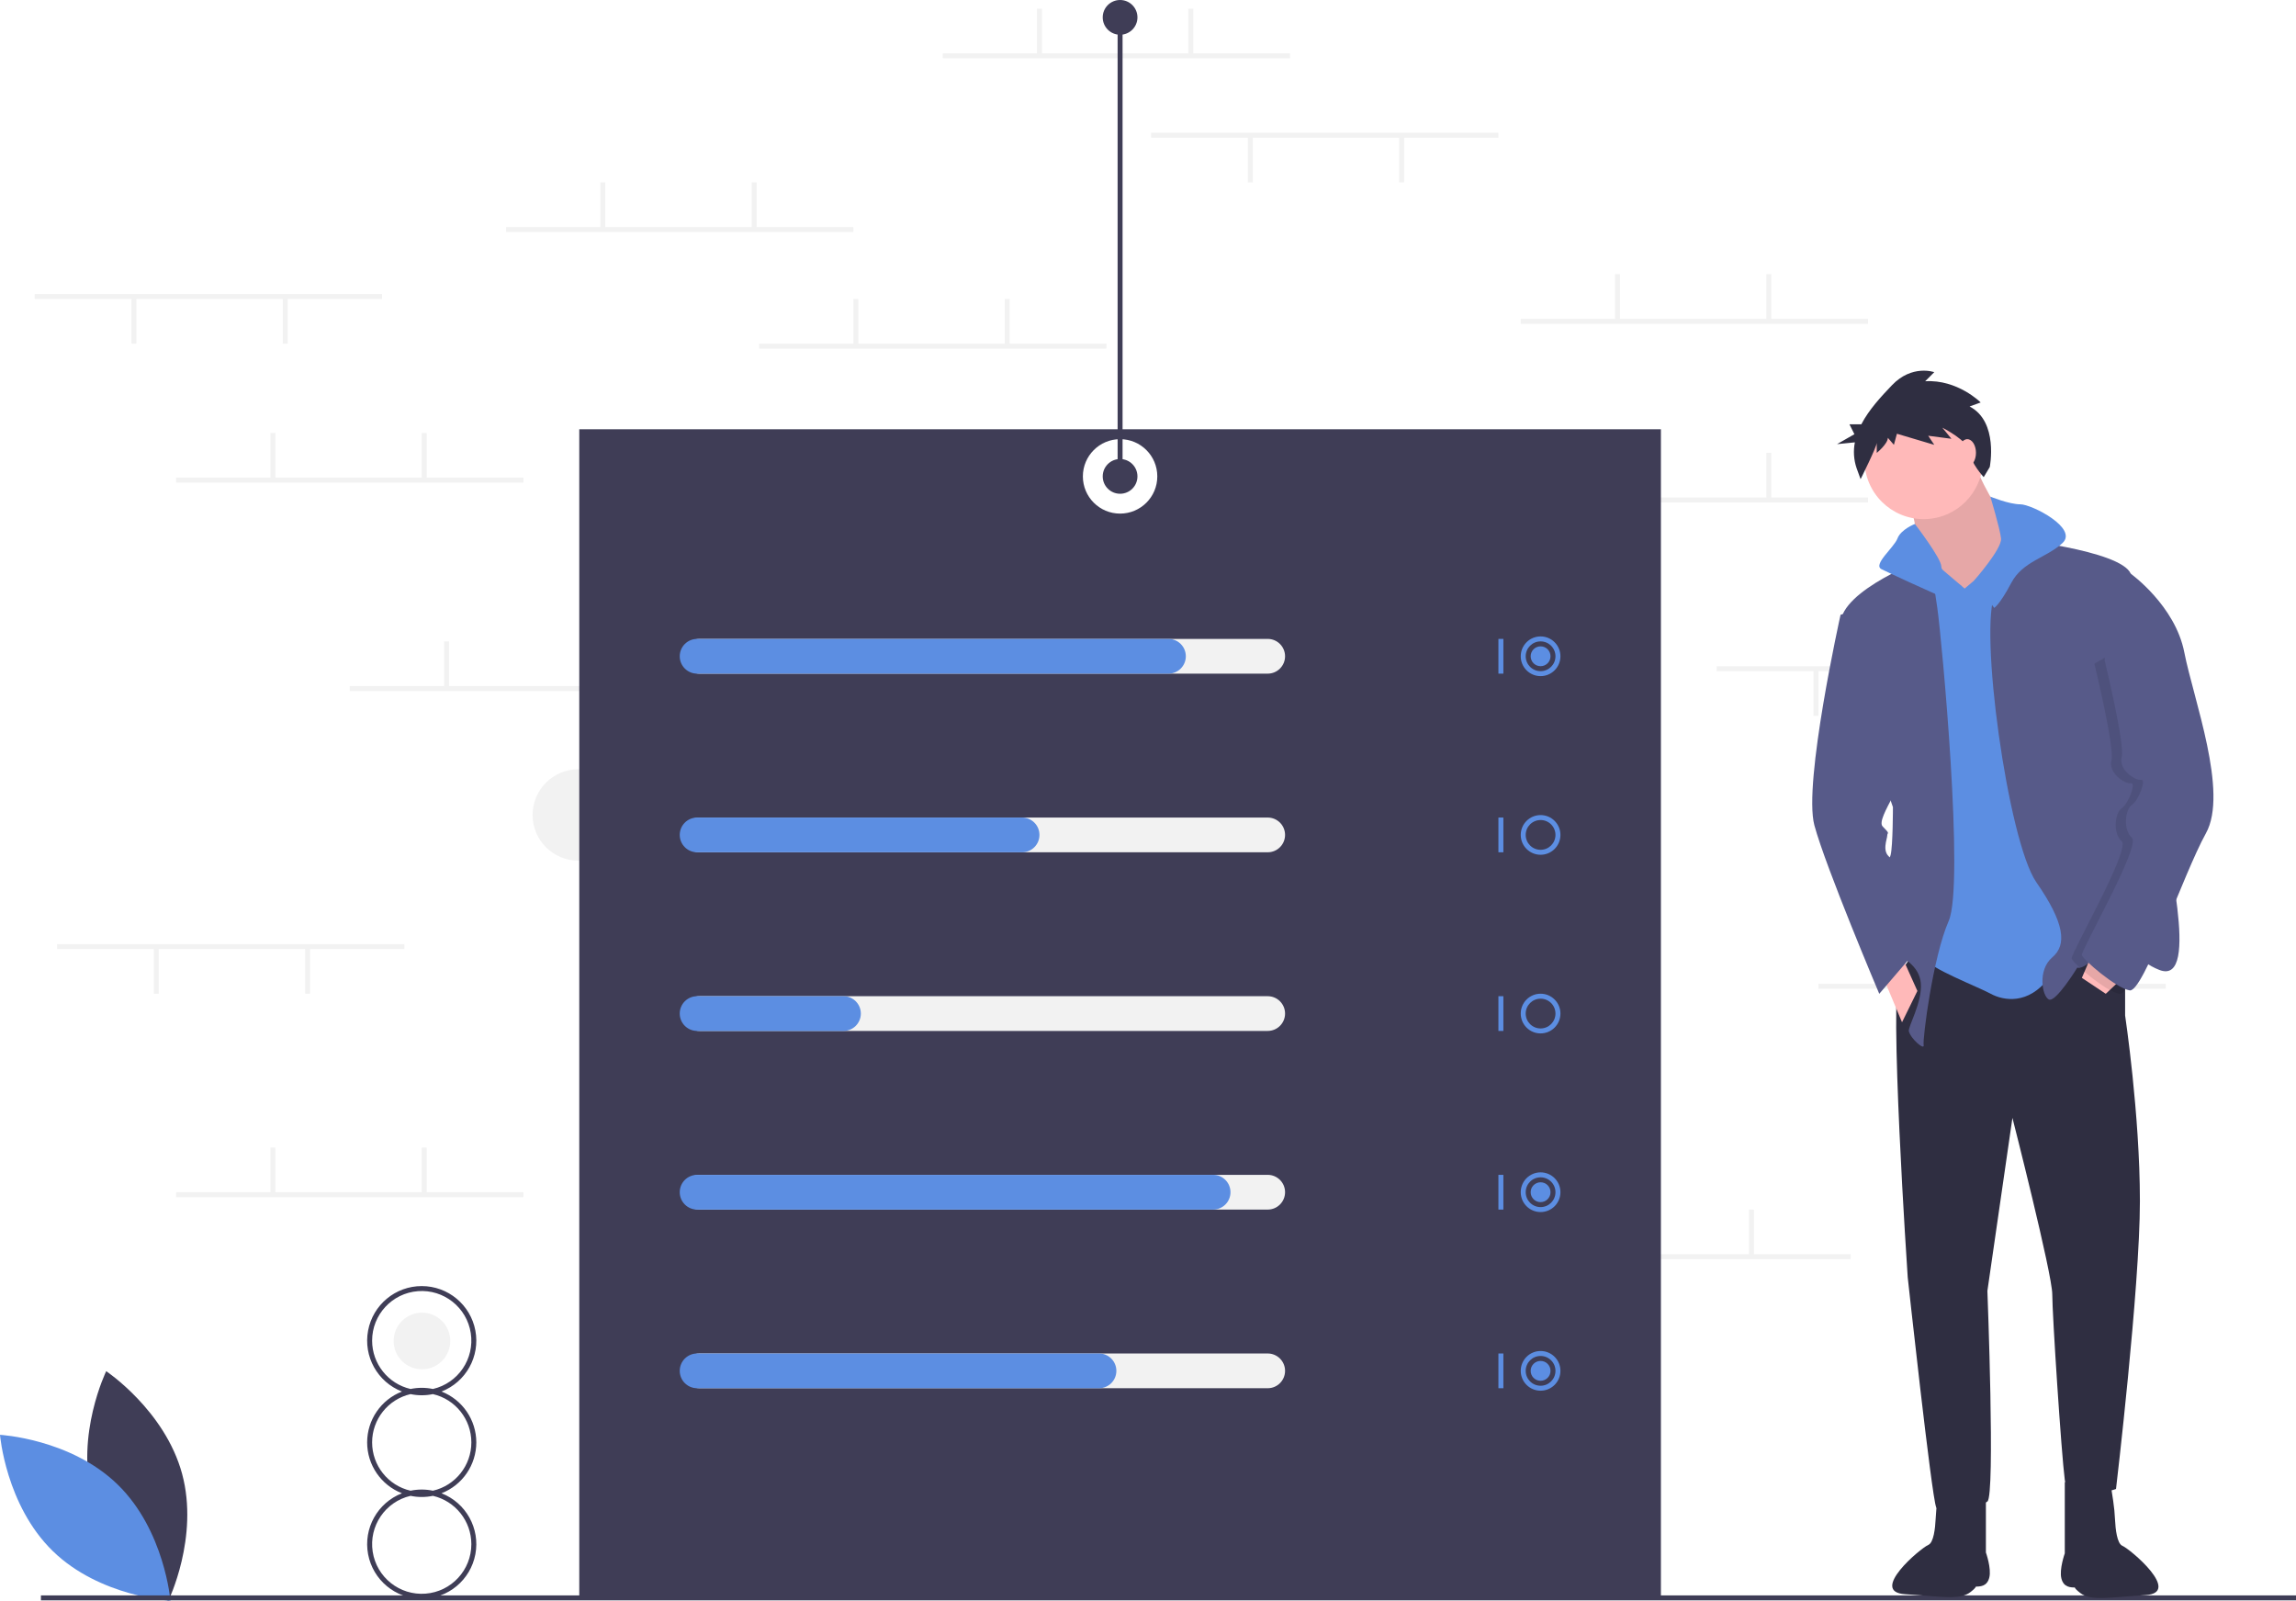
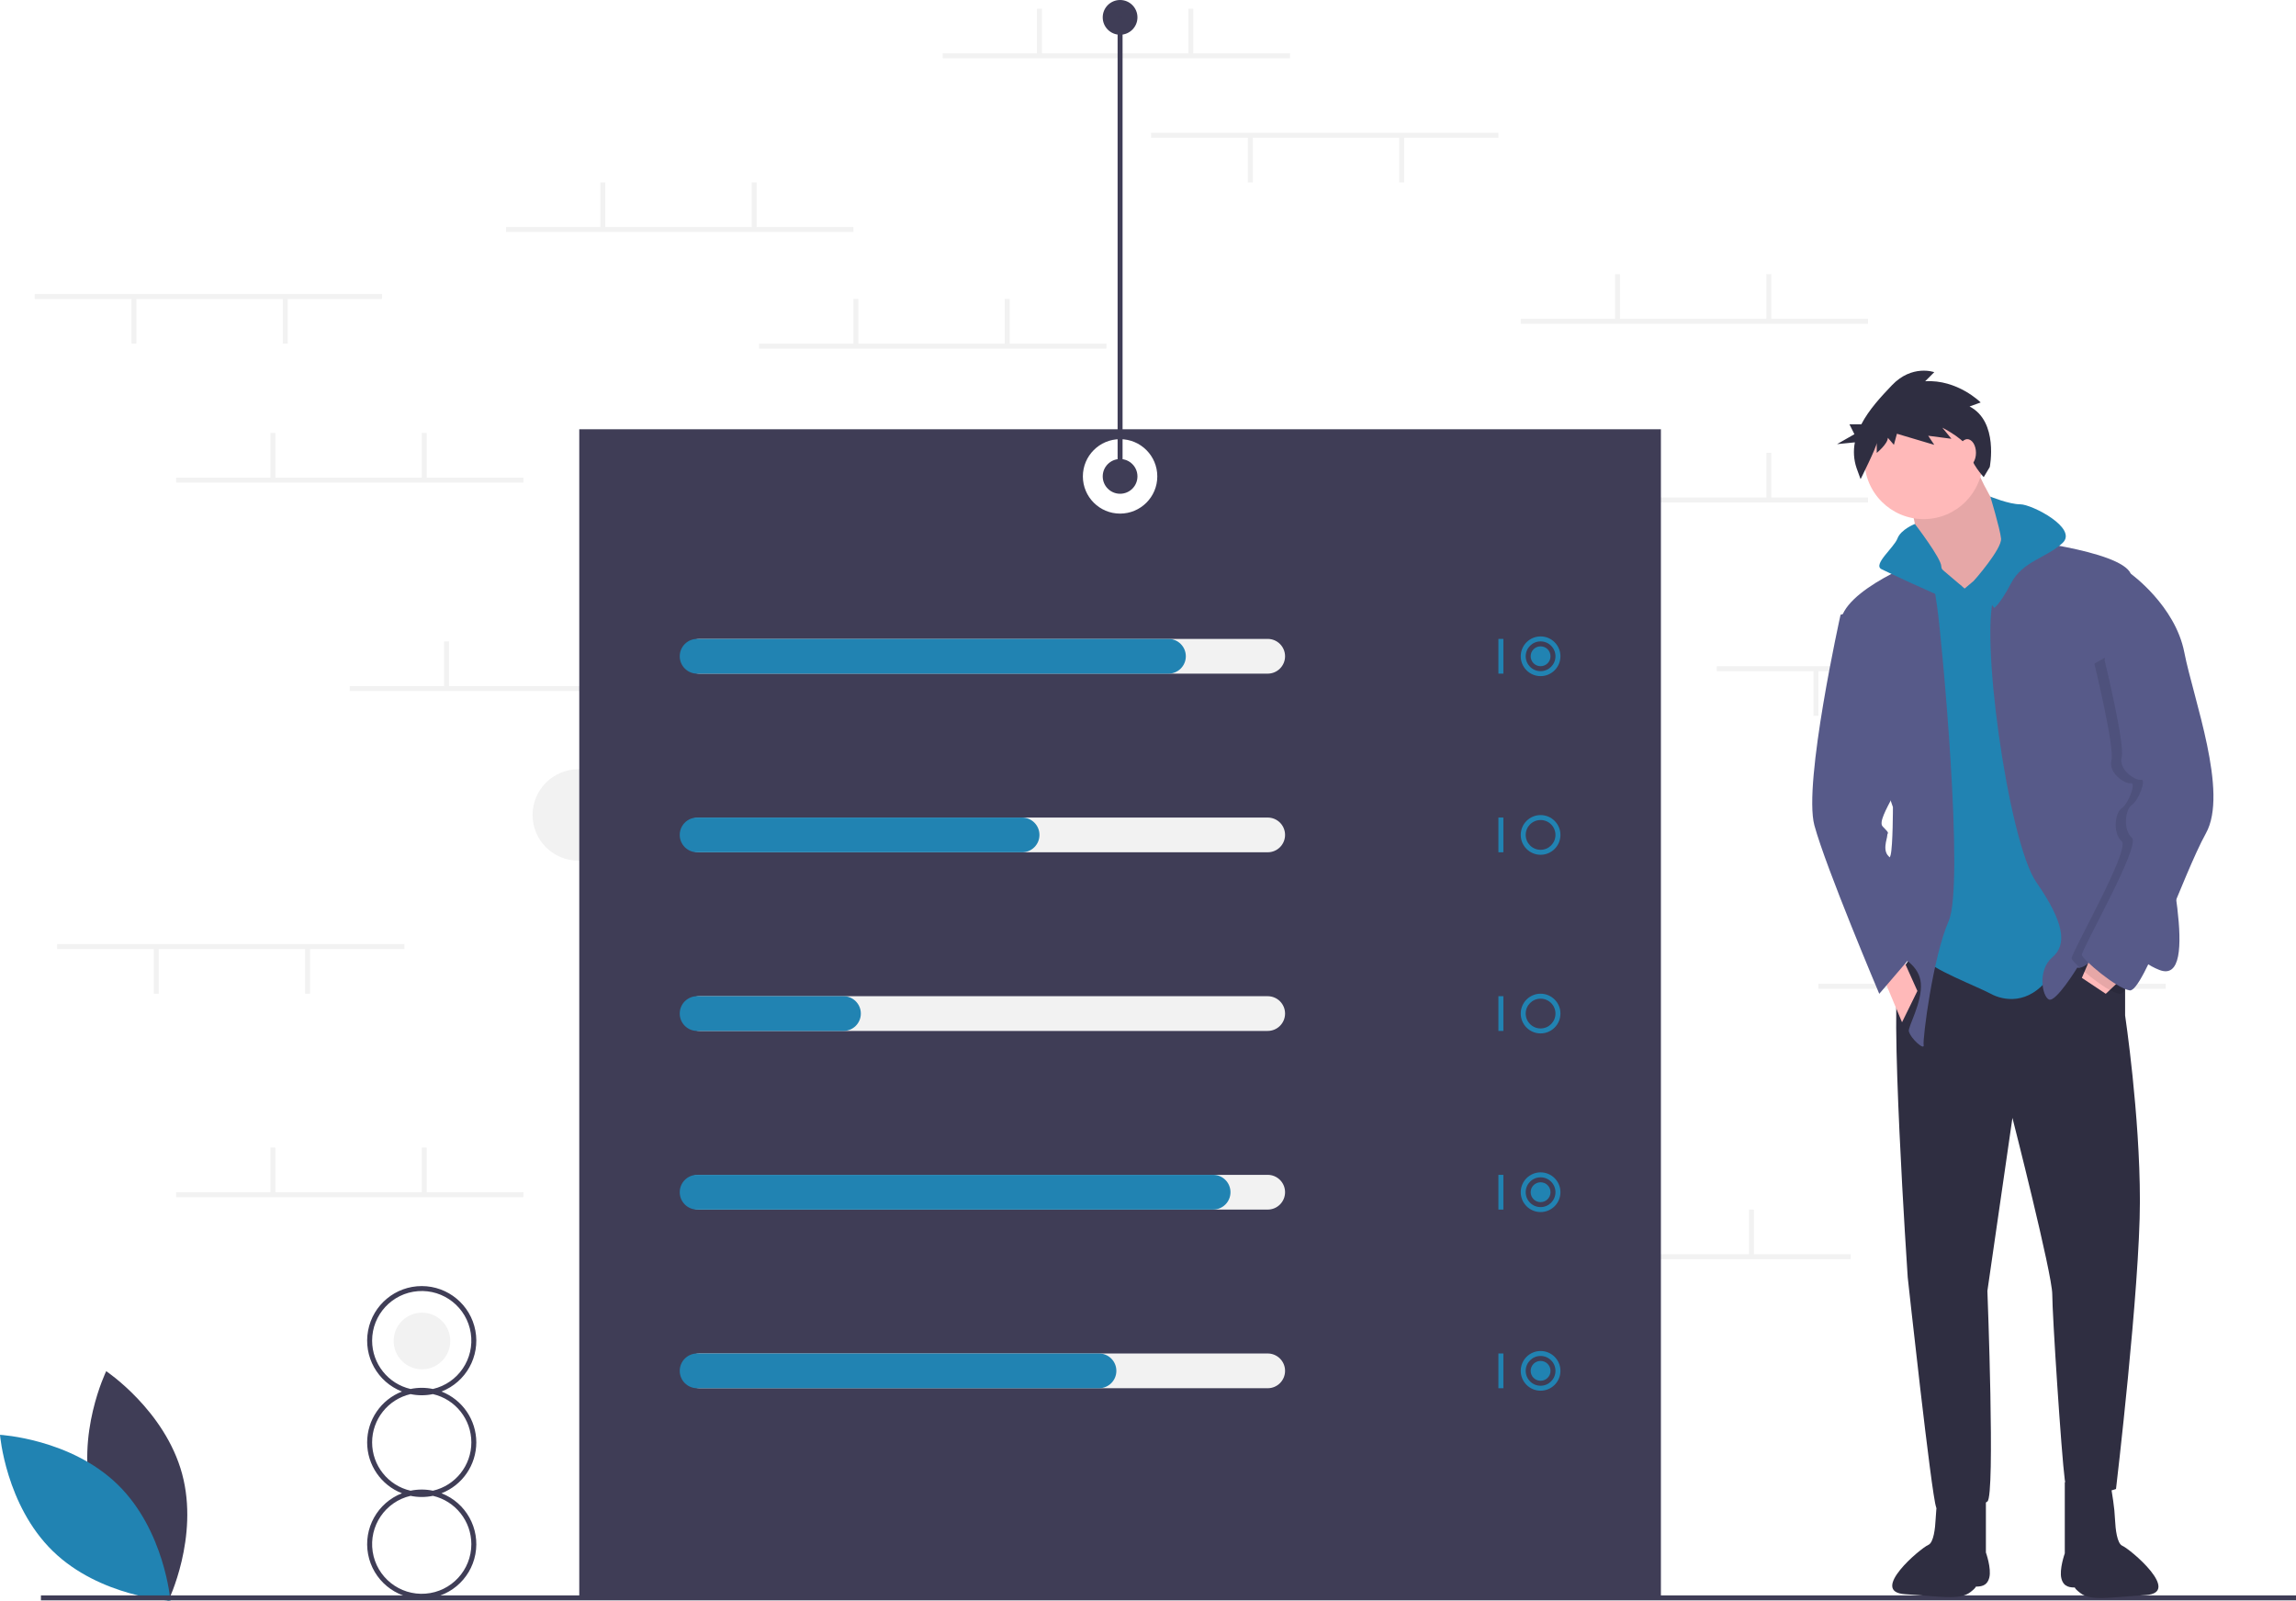
<svg xmlns="http://www.w3.org/2000/svg" id="a2942aa7-bf0d-42c0-bc52-bf4c952347c5" data-name="Layer 1" width="925.497" height="645.184" viewBox="0 0 925.497 645.184">
  <circle cx="233.088" cy="328.457" r="18.409" fill="#f2f2f2" />
  <circle cx="170.088" cy="540.457" r="11.409" fill="#f2f2f2" />
  <rect x="379.997" y="21.5" width="140" height="2" fill="#f2f2f2" />
  <rect x="417.997" y="3.5" width="2" height="18.5" fill="#f2f2f2" />
  <rect x="478.997" y="3.5" width="2" height="18.5" fill="#f2f2f2" />
  <rect x="605.997" y="505.5" width="140" height="2" fill="#f2f2f2" />
  <rect x="643.997" y="487.5" width="2" height="18.5" fill="#f2f2f2" />
  <rect x="704.997" y="487.5" width="2" height="18.5" fill="#f2f2f2" />
  <rect x="612.997" y="200.5" width="140" height="2" fill="#f2f2f2" />
  <rect x="650.997" y="182.5" width="2" height="18.5" fill="#f2f2f2" />
  <rect x="711.997" y="182.5" width="2" height="18.5" fill="#f2f2f2" />
  <rect x="612.997" y="128.5" width="140" height="2" fill="#f2f2f2" />
  <rect x="650.997" y="110.5" width="2" height="18.5" fill="#f2f2f2" />
  <rect x="711.997" y="110.5" width="2" height="18.5" fill="#f2f2f2" />
  <rect x="305.997" y="138.5" width="140" height="2" fill="#f2f2f2" />
  <rect x="343.997" y="120.5" width="2" height="18.5" fill="#f2f2f2" />
  <rect x="404.997" y="120.5" width="2" height="18.5" fill="#f2f2f2" />
  <rect x="203.997" y="91.5" width="140" height="2" fill="#f2f2f2" />
  <rect x="241.997" y="73.5" width="2" height="18.5" fill="#f2f2f2" />
  <rect x="302.997" y="73.5" width="2" height="18.5" fill="#f2f2f2" />
  <rect x="140.997" y="276.5" width="140" height="2" fill="#f2f2f2" />
  <rect x="178.997" y="258.5" width="2" height="18.5" fill="#f2f2f2" />
  <rect x="239.997" y="258.5" width="2" height="18.5" fill="#f2f2f2" />
  <rect x="70.997" y="480.5" width="140" height="2" fill="#f2f2f2" />
  <rect x="108.997" y="462.5" width="2" height="18.5" fill="#f2f2f2" />
  <rect x="169.997" y="462.5" width="2" height="18.5" fill="#f2f2f2" />
  <rect x="732.997" y="396.5" width="140" height="2" fill="#f2f2f2" />
  <rect x="770.997" y="378.5" width="2" height="18.5" fill="#f2f2f2" />
  <rect x="831.997" y="378.5" width="2" height="18.5" fill="#f2f2f2" />
  <rect x="691.997" y="268.5" width="140" height="2" fill="#f2f2f2" />
  <rect x="791.997" y="270" width="2" height="18.5" fill="#f2f2f2" />
  <rect x="730.997" y="270" width="2" height="18.5" fill="#f2f2f2" />
  <rect x="13.997" y="118.5" width="140" height="2" fill="#f2f2f2" />
  <rect x="113.997" y="120" width="2" height="18.5" fill="#f2f2f2" />
  <rect x="52.997" y="120" width="2" height="18.5" fill="#f2f2f2" />
  <rect x="22.997" y="380.5" width="140" height="2" fill="#f2f2f2" />
  <rect x="122.997" y="382" width="2" height="18.5" fill="#f2f2f2" />
  <rect x="61.997" y="382" width="2" height="18.5" fill="#f2f2f2" />
  <rect x="463.997" y="53.5" width="140" height="2" fill="#f2f2f2" />
  <rect x="563.997" y="55" width="2" height="18.5" fill="#f2f2f2" />
  <rect x="502.997" y="55" width="2" height="18.5" fill="#f2f2f2" />
  <rect x="70.997" y="192.5" width="140" height="2" fill="#f2f2f2" />
  <rect x="108.997" y="174.5" width="2" height="18.5" fill="#f2f2f2" />
  <rect x="169.997" y="174.5" width="2" height="18.5" fill="#f2f2f2" />
  <path d="M370.748,300.408v471h436v-471Zm218,34a15,15,0,1,1,15-15A15,15,0,0,1,588.749,334.408Z" transform="translate(-137.2515 -127.4078)" fill="#3f3d56" />
  <path d="M174.506,731.205c6.914,25.558,30.596,41.387,30.596,41.387s12.472-25.609,5.558-51.167-30.596-41.387-30.596-41.387S167.592,705.647,174.506,731.205Z" transform="translate(-137.2515 -127.4078)" fill="#3f3d56" />
-   <path d="M184.666,725.712c18.972,18.469,21.289,46.859,21.289,46.859s-28.442-1.553-47.415-20.022-21.289-46.859-21.289-46.859S165.694,707.244,184.666,725.712Z" transform="translate(-137.2515 -127.4078)" fill="#5c8ee2" />
+   <path d="M184.666,725.712c18.972,18.469,21.289,46.859,21.289,46.859s-28.442-1.553-47.415-20.022-21.289-46.859-21.289-46.859S165.694,707.244,184.666,725.712Z" transform="translate(-137.2515 -127.4078)" fill="#2183b2" />
  <rect x="16.497" y="643" width="909" height="2" fill="#3f3d56" />
  <path d="M329.248,708.746a22.031,22.031,0,0,0-14.031-20.5,22,22,0,1,0-15.938,0,21.991,21.991,0,0,0,0,41,22,22,0,1,0,15.938,0A22.031,22.031,0,0,0,329.248,708.746Zm-42-41a20,20,0,1,1,24.513,19.467,22.023,22.023,0,0,0-9.026,0A20.021,20.021,0,0,1,287.248,667.746Zm40,82a20,20,0,1,1-24.513-19.467,22.024,22.024,0,0,0,9.026,0A20.021,20.021,0,0,1,327.248,749.746Zm-15.487-21.533a22.023,22.023,0,0,0-9.026,0,19.979,19.979,0,0,1,0-38.935,22.024,22.024,0,0,0,9.026,0,19.979,19.979,0,0,1,0,38.935Z" transform="translate(-137.2515 -127.4078)" fill="#3f3d56" />
  <path d="M648.249,398.908h-229a7,7,0,1,1,0-14h229a7,7,0,0,1,0,14Z" transform="translate(-137.2515 -127.4078)" fill="#f2f2f2" />
  <path d="M648.249,470.908h-229a7,7,0,1,1,0-14h229a7,7,0,0,1,0,14Z" transform="translate(-137.2515 -127.4078)" fill="#f2f2f2" />
  <path d="M648.249,542.908h-229a7,7,0,1,1,0-14h229a7,7,0,0,1,0,14Z" transform="translate(-137.2515 -127.4078)" fill="#f2f2f2" />
  <path d="M648.249,614.908h-229a7,7,0,1,1,0-14h229a7,7,0,0,1,0,14Z" transform="translate(-137.2515 -127.4078)" fill="#f2f2f2" />
  <path d="M648.249,686.908h-229a7,7,0,1,1,0-14h229a7,7,0,0,1,0,14Z" transform="translate(-137.2515 -127.4078)" fill="#f2f2f2" />
-   <path d="M608.249,398.908h-190a7,7,0,1,1,0-14h190a7,7,0,0,1,0,14Z" transform="translate(-137.2515 -127.4078)" fill="#5c8ee2" />
-   <path d="M549.249,470.908h-131a7,7,0,1,1,0-14h131a7,7,0,0,1,0,14Z" transform="translate(-137.2515 -127.4078)" fill="#5c8ee2" />
-   <path d="M477.248,542.908h-59a7,7,0,1,1,0-14h59a7,7,0,0,1,0,14Z" transform="translate(-137.2515 -127.4078)" fill="#5c8ee2" />
-   <path d="M626.249,614.908h-208a7,7,0,1,1,0-14h208a7,7,0,0,1,0,14Z" transform="translate(-137.2515 -127.4078)" fill="#5c8ee2" />
-   <path d="M580.249,686.908h-162a7,7,0,1,1,0-14h162a7,7,0,0,1,0,14Z" transform="translate(-137.2515 -127.4078)" fill="#5c8ee2" />
-   <rect x="603.997" y="257.5" width="2" height="14" fill="#5c8ee2" />
-   <path d="M758.249,399.908a8,8,0,1,1,8-8A8.009,8.009,0,0,1,758.249,399.908Zm0-14a6,6,0,1,0,6,6A6.007,6.007,0,0,0,758.249,385.908Z" transform="translate(-137.2515 -127.4078)" fill="#5c8ee2" />
-   <rect x="603.997" y="329.5" width="2" height="14" fill="#5c8ee2" />
-   <path d="M758.249,471.908a8,8,0,1,1,8-8A8.009,8.009,0,0,1,758.249,471.908Zm0-14a6,6,0,1,0,6,6A6.007,6.007,0,0,0,758.249,457.908Z" transform="translate(-137.2515 -127.4078)" fill="#5c8ee2" />
-   <rect x="603.997" y="401.5" width="2" height="14" fill="#5c8ee2" />
-   <path d="M758.249,543.908a8,8,0,1,1,8-8A8.009,8.009,0,0,1,758.249,543.908Zm0-14a6,6,0,1,0,6,6A6.007,6.007,0,0,0,758.249,529.908Z" transform="translate(-137.2515 -127.4078)" fill="#5c8ee2" />
-   <rect x="603.997" y="473.5" width="2" height="14" fill="#5c8ee2" />
-   <path d="M758.249,615.908a8,8,0,1,1,8-8A8.009,8.009,0,0,1,758.249,615.908Zm0-14a6,6,0,1,0,6,6A6.007,6.007,0,0,0,758.249,601.908Z" transform="translate(-137.2515 -127.4078)" fill="#5c8ee2" />
-   <rect x="603.997" y="545.5" width="2" height="14" fill="#5c8ee2" />
-   <path d="M758.249,687.908a8,8,0,1,1,8-8A8.009,8.009,0,0,1,758.249,687.908Zm0-14a6,6,0,1,0,6,6A6.007,6.007,0,0,0,758.249,673.908Z" transform="translate(-137.2515 -127.4078)" fill="#5c8ee2" />
-   <circle cx="620.997" cy="264.5" r="4" fill="#5c8ee2" />
-   <circle cx="620.997" cy="480.5" r="4" fill="#5c8ee2" />
-   <circle cx="620.997" cy="552.5" r="4" fill="#5c8ee2" />
+   <path d="M608.249,398.908h-190a7,7,0,1,1,0-14h190a7,7,0,0,1,0,14Z" transform="translate(-137.2515 -127.4078)" fill="#2183b2" />
+   <path d="M549.249,470.908h-131a7,7,0,1,1,0-14h131a7,7,0,0,1,0,14Z" transform="translate(-137.2515 -127.4078)" fill="#2183b2" />
+   <path d="M477.248,542.908h-59a7,7,0,1,1,0-14h59a7,7,0,0,1,0,14Z" transform="translate(-137.2515 -127.4078)" fill="#2183b2" />
+   <path d="M626.249,614.908h-208a7,7,0,1,1,0-14h208a7,7,0,0,1,0,14Z" transform="translate(-137.2515 -127.4078)" fill="#2183b2" />
+   <path d="M580.249,686.908h-162a7,7,0,1,1,0-14h162a7,7,0,0,1,0,14Z" transform="translate(-137.2515 -127.4078)" fill="#2183b2" />
+   <rect x="603.997" y="257.5" width="2" height="14" fill="#2183b2" />
+   <path d="M758.249,399.908a8,8,0,1,1,8-8A8.009,8.009,0,0,1,758.249,399.908Zm0-14a6,6,0,1,0,6,6A6.007,6.007,0,0,0,758.249,385.908Z" transform="translate(-137.2515 -127.4078)" fill="#2183b2" />
+   <rect x="603.997" y="329.5" width="2" height="14" fill="#2183b2" />
+   <path d="M758.249,471.908a8,8,0,1,1,8-8A8.009,8.009,0,0,1,758.249,471.908Zm0-14a6,6,0,1,0,6,6A6.007,6.007,0,0,0,758.249,457.908Z" transform="translate(-137.2515 -127.4078)" fill="#2183b2" />
+   <rect x="603.997" y="401.5" width="2" height="14" fill="#2183b2" />
+   <path d="M758.249,543.908a8,8,0,1,1,8-8A8.009,8.009,0,0,1,758.249,543.908Zm0-14a6,6,0,1,0,6,6A6.007,6.007,0,0,0,758.249,529.908Z" transform="translate(-137.2515 -127.4078)" fill="#2183b2" />
+   <rect x="603.997" y="473.5" width="2" height="14" fill="#2183b2" />
+   <path d="M758.249,615.908a8,8,0,1,1,8-8A8.009,8.009,0,0,1,758.249,615.908Zm0-14a6,6,0,1,0,6,6A6.007,6.007,0,0,0,758.249,601.908Z" transform="translate(-137.2515 -127.4078)" fill="#2183b2" />
+   <rect x="603.997" y="545.5" width="2" height="14" fill="#2183b2" />
+   <path d="M758.249,687.908a8,8,0,1,1,8-8A8.009,8.009,0,0,1,758.249,687.908Zm0-14a6,6,0,1,0,6,6A6.007,6.007,0,0,0,758.249,673.908Z" transform="translate(-137.2515 -127.4078)" fill="#2183b2" />
+   <circle cx="620.997" cy="264.5" r="4" fill="#2183b2" />
+   <circle cx="620.997" cy="480.5" r="4" fill="#2183b2" />
+   <circle cx="620.997" cy="552.5" r="4" fill="#2183b2" />
  <circle cx="451.497" cy="192" r="7" fill="#3f3d56" />
  <circle cx="451.497" cy="7" r="7" fill="#3f3d56" />
  <rect x="450.497" y="7" width="2" height="185" fill="#3f3d56" />
  <path d="M993.865,511.887v24.775s5.964,39.915,5.964,74.783S990.195,727.52,990.195,727.52s-19.269,6.882-20.646-3.67-5.047-66.525-5.047-74.783-16.058-71.113-16.058-71.113L938.351,647.69s3.212,82.583,0,84.877-18.811,6.423-20.646,2.294-11.47-92.676-11.47-92.676-7.799-115.616-3.212-122.498,8.717-12.387,8.717-12.387S977.348,491.241,993.865,511.887Z" transform="translate(-137.2515 -127.4078)" fill="#2f2e41" />
  <path d="M987.901,724.767l1.151,7.479a73.664,73.664,0,0,1,.752,7.699c.179,3.757.804,9.545,2.945,10.463,3.212,1.376,24.056,18.956,9.375,19.873s-22.026,2.503-26.375-.873c-5.141-3.992.682-2.184-1.612-2.184s-5.047,0-5.964-3.67,1.376-10.093,1.376-10.093V724.767Z" transform="translate(-137.2515 -127.4078)" fill="#2f2e41" />
  <path d="M919.397,724.408l-1.151,7.479a73.664,73.664,0,0,0-.752,7.699c-.179,3.757-.804,9.545-2.945,10.463-3.212,1.376-24.056,18.956-9.375,19.873s22.026,2.503,26.375-.873c5.141-3.992-.682-2.184,1.612-2.184s5.047,0,5.964-3.67-1.376-10.093-1.376-10.093V724.408Z" transform="translate(-137.2515 -127.4078)" fill="#2f2e41" />
  <path d="M932.387,312.77s7.8,19.269,13.305,22.481,2.753,17.893,2.753,17.893l-13.764,19.269H923.67l-13.305-22.94s-.918-15.14-3.67-18.811S932.387,312.77,932.387,312.77Z" transform="translate(-137.2515 -127.4078)" fill="#ffb9b9" />
  <path d="M932.387,312.77s7.8,19.269,13.305,22.481,2.753,17.893,2.753,17.893l-13.764,19.269H923.67l-13.305-22.94s-.918-15.14-3.67-18.811S932.387,312.77,932.387,312.77Z" transform="translate(-137.2515 -127.4078)" opacity="0.1" />
-   <path d="M943.857,352.226l20.646,4.588,15.14,152.32s-8.258,1.376-16.517,12.387-18.352,9.176-23.398,6.423-25.234-10.552-25.692-13.764.918-59.643.918-59.643L902.106,366.449l6.423-9.635h11.47l9.176,7.8Z" transform="translate(-137.2515 -127.4078)" fill="#5c8ee2" />
+   <path d="M943.857,352.226l20.646,4.588,15.14,152.32s-8.258,1.376-16.517,12.387-18.352,9.176-23.398,6.423-25.234-10.552-25.692-13.764.918-59.643.918-59.643L902.106,366.449l6.423-9.635h11.47l9.176,7.8Z" transform="translate(-137.2515 -127.4078)" fill="#2183b2" />
  <circle cx="775.407" cy="185.362" r="23.857" fill="#ffb9b9" />
  <path d="M947.068,344.427s44.962,4.588,49.091,14.223-2.753,52.303-2.753,52.303,16.517,37.162,16.058,45.879,15.599,68.36-1.835,61.478-11.929-24.775-20.646-11.929-12.387,11.011-12.387,11.011-8.717,14.223-11.47,12.846-4.588-11.929,1.376-16.975,5.047-13.764-6.423-30.28S934.681,379.754,941.563,366.449,947.068,344.427,947.068,344.427Z" transform="translate(-137.2515 -127.4078)" fill="#575a89" />
  <polygon points="856.614 393.196 848.814 400.537 839.179 394.114 843.309 384.479 856.614 393.196" fill="#ffb9b9" />
  <path d="M914.035,352.226s-34.868,12.846-34.868,26.61,21.105,73.866,21.105,73.866,0,15.599-.918,19.269-15.353,35.683-2.753,38.539c7.865,1.783,14.327,6.466,14.911,13.076.693,7.849-5.315,17.755-4.817,19.499.918,3.212,6.423,7.8,5.964,5.506s3.67-35.327,10.093-50.009-2.753-113.322-4.588-126.168A141.988,141.988,0,0,0,914.035,352.226Z" transform="translate(-137.2515 -127.4078)" fill="#575a89" />
  <polygon points="758.432 392.278 766.69 412.007 772.884 399.39 765.772 383.561 758.432 392.278" fill="#ffb9b9" />
-   <path d="M939.536,327.551s7.532,3.112,12.12,3.112,23.398,9.635,16.975,15.599-16.058,7.341-20.646,16.058-6.882,10.093-6.882,10.093L932.936,361.441s11.38-12.885,10.921-17.014S939.536,327.551,939.536,327.551Z" transform="translate(-137.2515 -127.4078)" fill="#5c8ee2" />
-   <path d="M909.125,338.582s-5.643,2.175-7.019,5.845-10.093,10.552-6.423,12.387,19.728,9.176,22.94,10.552,9.197-3.905,9.197-3.905-8.05-4.583-8.05-7.794S909.125,338.582,909.125,338.582Z" transform="translate(-137.2515 -127.4078)" fill="#5c8ee2" />
+   <path d="M939.536,327.551s7.532,3.112,12.12,3.112,23.398,9.635,16.975,15.599-16.058,7.341-20.646,16.058-6.882,10.093-6.882,10.093L932.936,361.441s11.38-12.885,10.921-17.014S939.536,327.551,939.536,327.551Z" transform="translate(-137.2515 -127.4078)" fill="#2183b2" />
+   <path d="M909.125,338.582s-5.643,2.175-7.019,5.845-10.093,10.552-6.423,12.387,19.728,9.176,22.94,10.552,9.197-3.905,9.197-3.905-8.05-4.583-8.05-7.794S909.125,338.582,909.125,338.582Z" transform="translate(-137.2515 -127.4078)" fill="#2183b2" />
  <path d="M890.178,372.413l-11.011,2.753s-15.14,67.902-10.552,84.877,26.151,67.901,26.151,67.901l13.764-16.058s-6.004-36.515-9.425-38.903-1.127-7.435-1.127-8.811,1.376-.459-1.835-3.67,11.929-21.105,7.799-26.151S890.178,372.413,890.178,372.413Z" transform="translate(-137.2515 -127.4078)" fill="#575a89" />
  <path d="M998.682,385.03,992.03,360.026s17.893,12.846,21.563,31.657,17.893,56.432,8.717,72.948-25.234,64.231-30.739,63.314-18.811-12.387-19.269-14.223,23.857-44.044,20.187-47.256-2.753-11.47,0-13.305,5.964-10.552,3.67-10.093-9.176-4.129-7.8-9.176-6.882-38.997-6.882-38.997Z" transform="translate(-137.2515 -127.4078)" opacity="0.1" />
  <path d="M989.736,356.814l6.423,1.835s17.893,12.846,21.563,31.657,17.893,56.432,8.717,72.948-25.234,64.231-30.739,63.314-18.811-12.387-19.269-14.223,23.857-44.044,20.187-47.256-2.753-11.47,0-13.305,5.964-10.552,3.67-10.093-9.176-4.129-7.8-9.176-6.882-38.997-6.882-38.997Z" transform="translate(-137.2515 -127.4078)" fill="#575a89" />
  <path d="M931.172,291.235l4.475-1.627s-9.356-9.356-22.373-8.542l3.661-3.661s-8.949-3.254-17.085,5.288c-4.277,4.491-9.225,9.769-12.31,15.715h-4.792l2,4-7,4,7.185-.719a20.184,20.184,0,0,0,.68,10.36l1.627,4.475s6.509-13.017,6.509-14.644v4.068s4.475-3.661,4.475-6.102l2.441,2.847,1.22-4.475,15.051,4.475-2.441-3.661,9.356,1.22-3.661-4.475s10.576,5.288,10.983,9.763,5.695,10.169,5.695,10.169l2.441-4.068S942.969,297.337,931.172,291.235Z" transform="translate(-137.2515 -127.4078)" fill="#2f2e41" />
  <ellipse cx="792.997" cy="182.5" rx="3.5" ry="5.5" fill="#ffb9b9" />
</svg>
